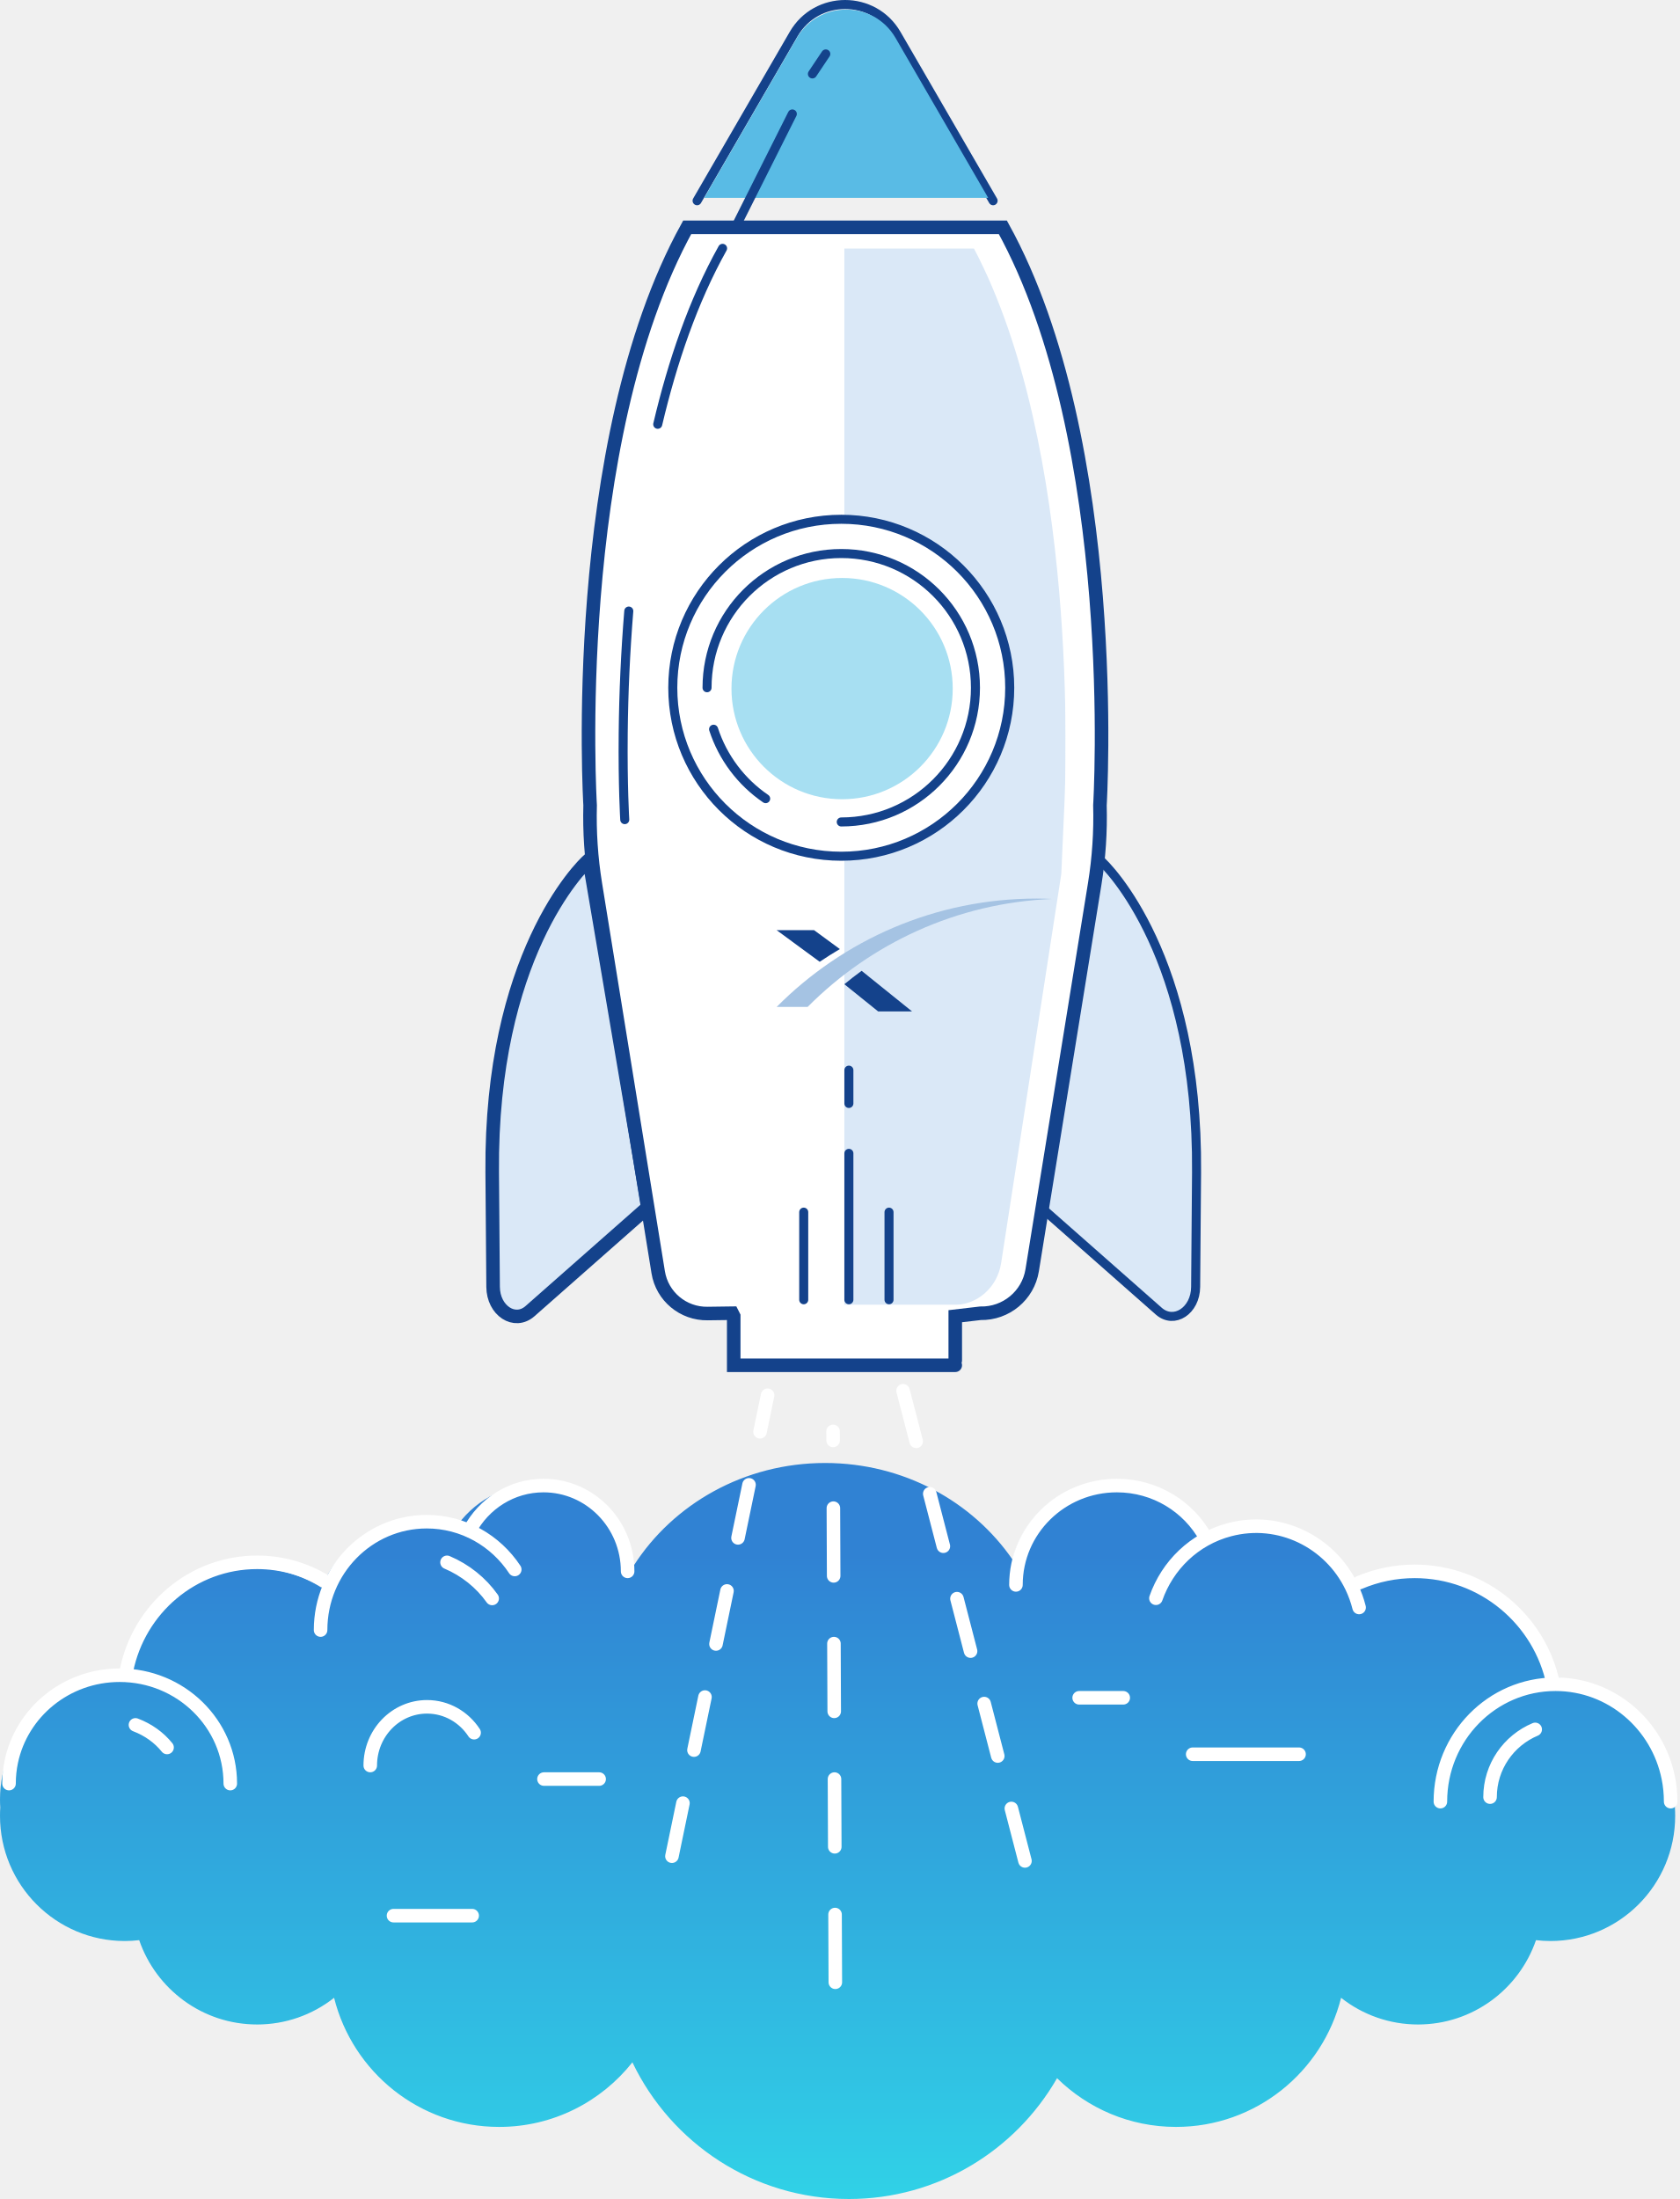
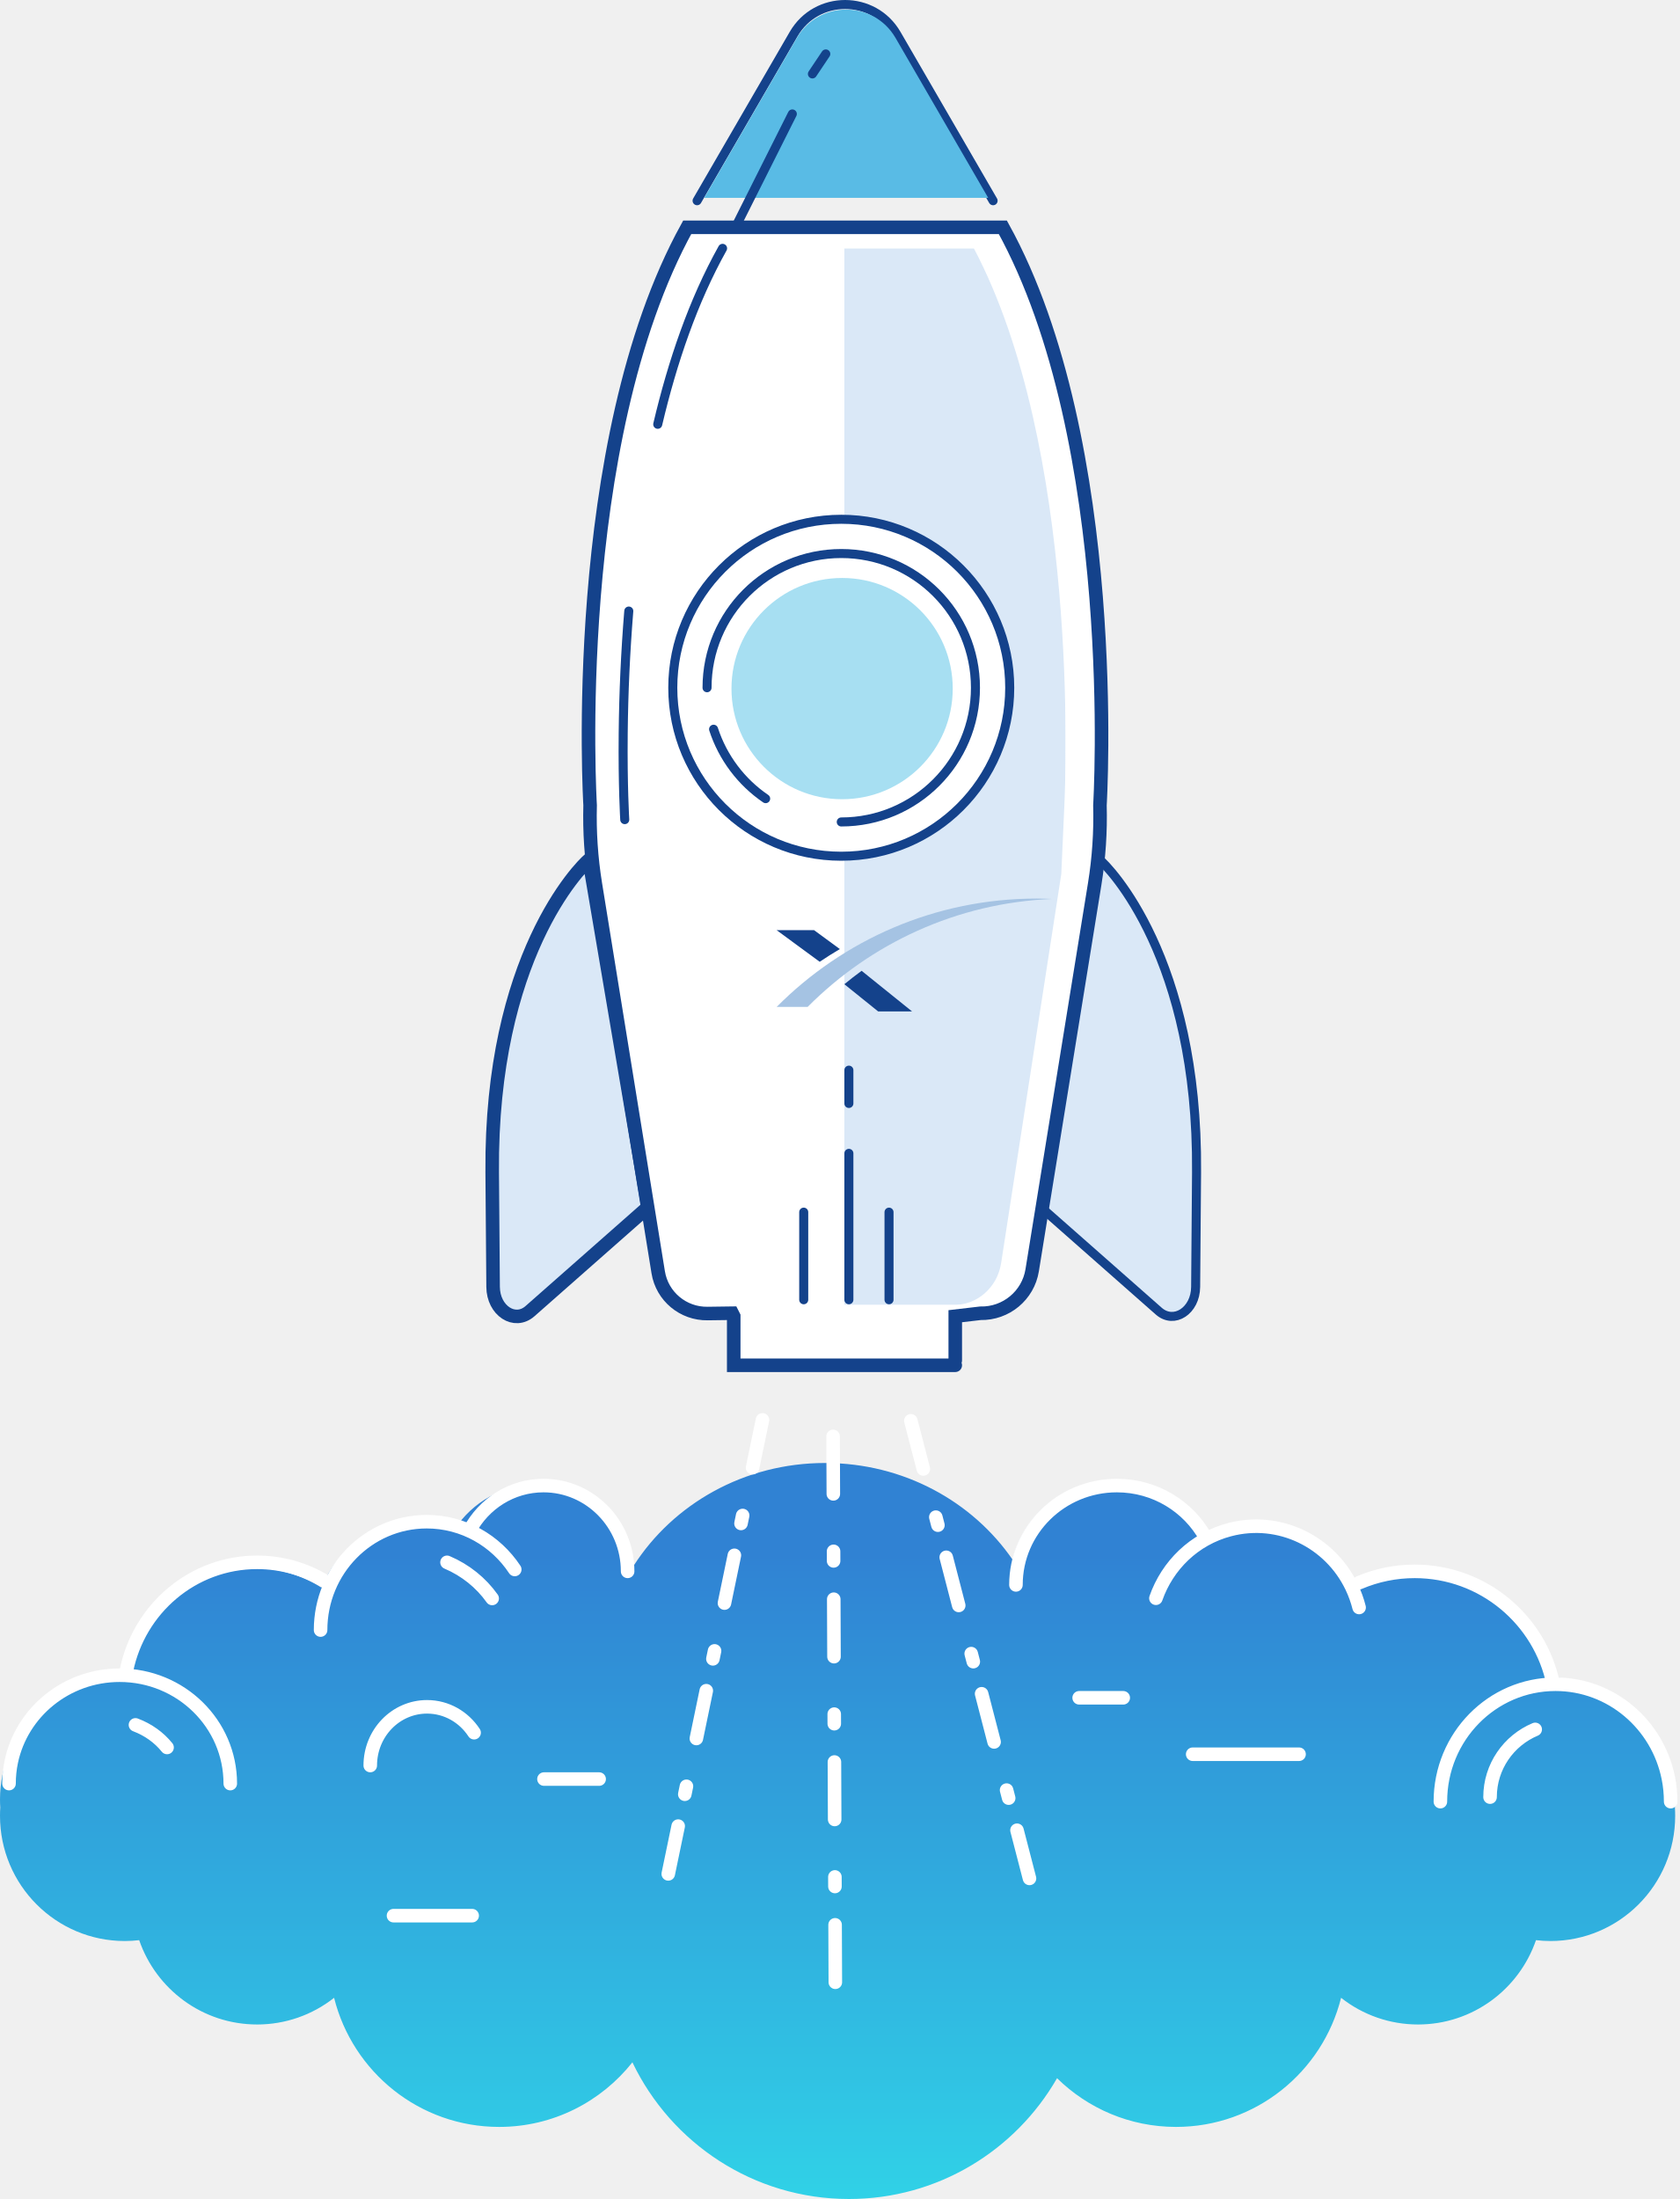
<svg xmlns="http://www.w3.org/2000/svg" xmlns:xlink="http://www.w3.org/1999/xlink" width="372" height="487">
  <style>@keyframes rocketlaunch{0%{stroke-dashoffset:0}}.dash{stroke-dashoffset:600;stroke-dasharray:15;animation:rocketlaunch 3s linear infinite}.dash-slow{stroke-dashoffset:500;stroke-dasharray:12;animation:rocketlaunch 6s linear infinite}</style>
  <defs>
    <path id="a" d="M0 0h49v234H0z" />
    <path id="c" d="M0 .128h1.111v19.404H.001z" />
    <linearGradient id="d" x1="50%" x2="50%" y1="110.574%" y2="11.78%">
      <stop offset="0%" stop-color="#00D6E8" />
      <stop offset="100%" stop-color="#06C" />
    </linearGradient>
  </defs>
  <g fill="none" fill-rule="evenodd">
    <g transform="translate(109 1)">
      <path fill="#DAE8F7" stroke="#14428B" stroke-linejoin="round" stroke-width="3" d="M.006 258.604C-.373 211 19.514 191.007 21.46 189.39l13.056 76.94-26.134 23.04c-3.402 2.996-8.133-.108-8.175-5.36l-.201-25.406z" />
      <path fill="#DAE8F7" stroke="#14428B" stroke-linejoin="round" stroke-width="2" d="M156.002 258.604c.378-47.604-19.509-67.597-21.456-69.213l-13.055 76.94 26.134 23.039c3.403 2.996 8.134-.108 8.174-5.36l.203-25.406z" />
      <path stroke="#FFF" stroke-linecap="round" stroke-width="2" d="M77.84 289.28v-32.462m8.722 32.462v-19.426M68.028 289.28v-19.426m9.812-24.097v-7.384" />
      <path stroke="#FFF" stroke-linecap="round" stroke-linejoin="round" stroke-width="2" d="M32.96 131.596a382.251 382.251 0 0 0-1.23 27.026c-.12 11.733.34 19.207.34 19.207M53.572 50.816c-6.468 11.622-11.055 25.167-14.298 38.998" />
      <path stroke="#14428B" stroke-linecap="round" stroke-linejoin="round" stroke-width="2" d="M110.943 43.453L89.564 6.559c-5.067-8.745-17.734-8.745-22.8 0l-21.38 36.894" />
      <path fill="#59BBE5" d="M109.852 42.811L89.342 7.414c-4.862-8.39-17.015-8.39-21.876 0l-20.51 35.397h62.896z" />
      <path stroke="#14428B" stroke-linecap="round" stroke-width="2" d="M53.136 50.816l13.34-26.582m4.447-8.862l2.965-4.43" />
      <path fill="#FFF" stroke="#14428B" stroke-linecap="round" stroke-width="3" d="M102.559 301.358H53.496v-10.863l-.338-.667-5.437.074c-5.42.09-10.085-3.8-10.948-9.133l-13.919-85.99a93.144 93.144 0 0 1-1.16-17.45S16.79 97.163 43.196 49.338H113.1c26.406 47.825 21.502 127.99 21.502 127.99a93.146 93.146 0 0 1-1.162 17.45l-13.846 85.549c-.904 5.58-5.798 9.64-11.47 9.515l-5.564.652v9.777" />
      <path d="M30.256 134.325a379.93 379.93 0 0 0-1.236 27.004c-.121 11.724.342 19.192.342 19.192M51.03 54c-6.497 11.612-11.106 25.147-14.363 38.967" stroke="#14428B" stroke-linecap="round" stroke-linejoin="round" stroke-width="2" />
      <g transform="translate(78 54)">
        <mask id="b" fill="#fff">
          <use xlink:href="#a" />
        </mask>
        <path fill="#DAE8F7" d="M48.695 123.955c.354-7.149 3.302-79.751-20.013-123.954H-.361c-9.68 0-9.682 77.996-.003 233.986 0 .001 8.142.005 24.425.01 5.27.122 9.818-3.829 10.657-9.259l13.325-86.19" mask="url(#b)" />
      </g>
      <path stroke="#14428B" stroke-linecap="round" stroke-width="2" d="M79 286.85v-32.425m8.89 32.425v-19.404M69 286.85v-19.404m10-24.07v-7.375" />
      <g stroke="#14428B" stroke-linecap="round" stroke-width="2">
        <path fill="#FFF" d="M114.623 151.311c0 20.607-16.705 37.312-37.312 37.312-20.606 0-37.31-16.705-37.31-37.312 0-20.606 16.704-37.31 37.31-37.31 20.607 0 37.312 16.704 37.312 37.31z" />
        <path d="M47.588 151.311c0-16.415 13.308-29.723 29.723-29.723s29.722 13.308 29.722 29.723-13.307 29.723-29.722 29.723m-16.741-5.161a29.786 29.786 0 0 1-11.534-15.376" />
      </g>
      <circle cx="77.5" cy="151.5" r="24.5" fill="#A7DFF2" />
    </g>
    <path fill="url(#d)" d="M370.94 399.309c.04.605.06 1.215.06 1.83 0 15.314-12.373 27.727-27.637 27.727a27.76 27.76 0 0 1-3.19-.19c-3.74 10.866-14.019 18.675-26.121 18.675a27.458 27.458 0 0 1-17.045-5.91c-4.1 16.427-18.909 28.595-36.553 28.595-10.26 0-19.555-4.118-26.35-10.789-9.186 15.985-26.38 26.753-46.092 26.753-21.128 0-39.378-12.363-47.957-30.27-6.904 8.713-17.552 14.306-29.509 14.306-17.644 0-32.453-12.168-36.553-28.595a27.458 27.458 0 0 1-17.045 5.91c-12.102 0-22.38-7.809-26.122-18.675a27.76 27.76 0 0 1-3.19.19C12.374 428.866 0 416.453 0 401.139c0-.615.02-1.225.06-1.83-.04-.596-.06-1.197-.06-1.803 0-14.849 11.998-26.886 26.8-26.886.383 0 .763.013 1.142.028 2.014-13.799 13.855-24.394 28.169-24.394a28.264 28.264 0 0 1 15.086 4.342c3.422-8.458 11.686-14.425 21.344-14.425 2.872 0 5.62.532 8.154 1.496 3.89-5.96 10.597-9.898 18.226-9.898 10.705 0 19.599 7.753 21.425 17.965C149.083 332.103 164.79 323 182.733 323c17.378 0 32.669 8.532 41.553 21.454 2.488-10.064 11.55-17.525 22.35-17.525 8.805 0 16.452 4.959 20.327 12.242.507.174 1.008.36 1.503.553a22.864 22.864 0 0 1 10.83-2.713c9.095 0 16.956 5.29 20.7 12.97a28.262 28.262 0 0 1 14.056-3.727c14.33 0 26.184 10.622 28.175 24.446.652-.048 1.309-.08 1.974-.08 14.8 0 26.799 12.037 26.799 26.886 0 .606-.02 1.207-.06 1.803z" opacity=".798" transform="translate(0 1)" />
    <g stroke="#FFF" stroke-linecap="round">
      <path stroke-width="3" d="M28 370c2.754-13.697 14.665-24 28.942-24 5.5 0 10.649 1.53 15.058 4.193m32-11.258c3.156-5.918 9.304-9.935 16.374-9.935C130.66 329 139 337.506 139 348M2 395c0-1.658.171-3.274.498-4.837C4.782 379.226 14.661 371 26.5 371c13.53 0 24.5 10.745 24.5 24m-21-13c2.819 1.062 5.237 2.806 7 5" />
      <path stroke-width="3" d="M71 361c0-13.255 10.524-24 23.508-24 8.114 0 15.268 4.197 19.492 10.581M82 391c0-7.18 5.63-13 12.574-13 4.34 0 8.166 2.272 10.426 5.73M99 346c4.07 1.727 7.531 4.517 10 8m235 19c-2.92-14.268-15.548-25-30.685-25A31.22 31.22 0 0 0 301 350.513m-34-10.01C263.214 333.651 255.835 329 247.352 329 235.007 329 225 338.85 225 351m145 48c0-1.796-.178-3.547-.519-5.24C367.104 381.912 356.823 373 344.5 373c-14.083 0-25.5 11.64-25.5 26m21-16c-5.875 2.464-10 8.252-10 15m-29-42a24.46 24.46 0 0 0-1.646-4.558c-4.802-10.02-16.01-15.568-27.032-12.679-7.872 2.063-13.785 7.942-16.322 15.19m31.698 34.547h-23.554m-159.573 35.75H87.15M239 376h9.763m-128.29 18h12.218" />
-       <path class="dash dash-slow" stroke-dasharray="10.809,7.206,1.801,10.809" stroke-linejoin="round" stroke-width="3" d="M148 415l22-106" />
-       <path class="dash dash-slow" stroke-dasharray="11.02,7.347,1.837,11.02" stroke-linejoin="round" stroke-width="3" d="M228 416l-28-108" />
-       <path class="dash" stroke-dasharray="12.725,8.483,2.121,12.725" stroke-linejoin="round" stroke-width="3" d="M185 439l-.5-122" />
+       <path className="dash dash-slow" stroke-dasharray="10.809,7.206,1.801,10.809" stroke-linejoin="round" stroke-width="3" d="M148 415l22-106" />
+       <path className="dash dash-slow" stroke-dasharray="11.02,7.347,1.837,11.02" stroke-linejoin="round" stroke-width="3" d="M228 416l-28-108" />
+       <path className="dash" stroke-dasharray="12.725,8.483,2.121,12.725" stroke-linejoin="round" stroke-width="3" d="M185 439l-.5-122" />
    </g>
    <path fill="#A5C3E3" d="M178.863 223c13.977-14.055 33.01-23.037 54.137-23.913a82.462 82.462 0 0 0-3.413-.087c-22.498 0-42.86 9.175-57.587 24h6.863z" />
    <path fill="#14428B" d="M186 210.185L180.296 206H172l9.54 7a85.476 85.476 0 0 1 4.46-2.815m1 7.785l7.489 6.03H202l-11.178-9a77.764 77.764 0 0 0-3.822 2.97" />
  </g>
</svg>
